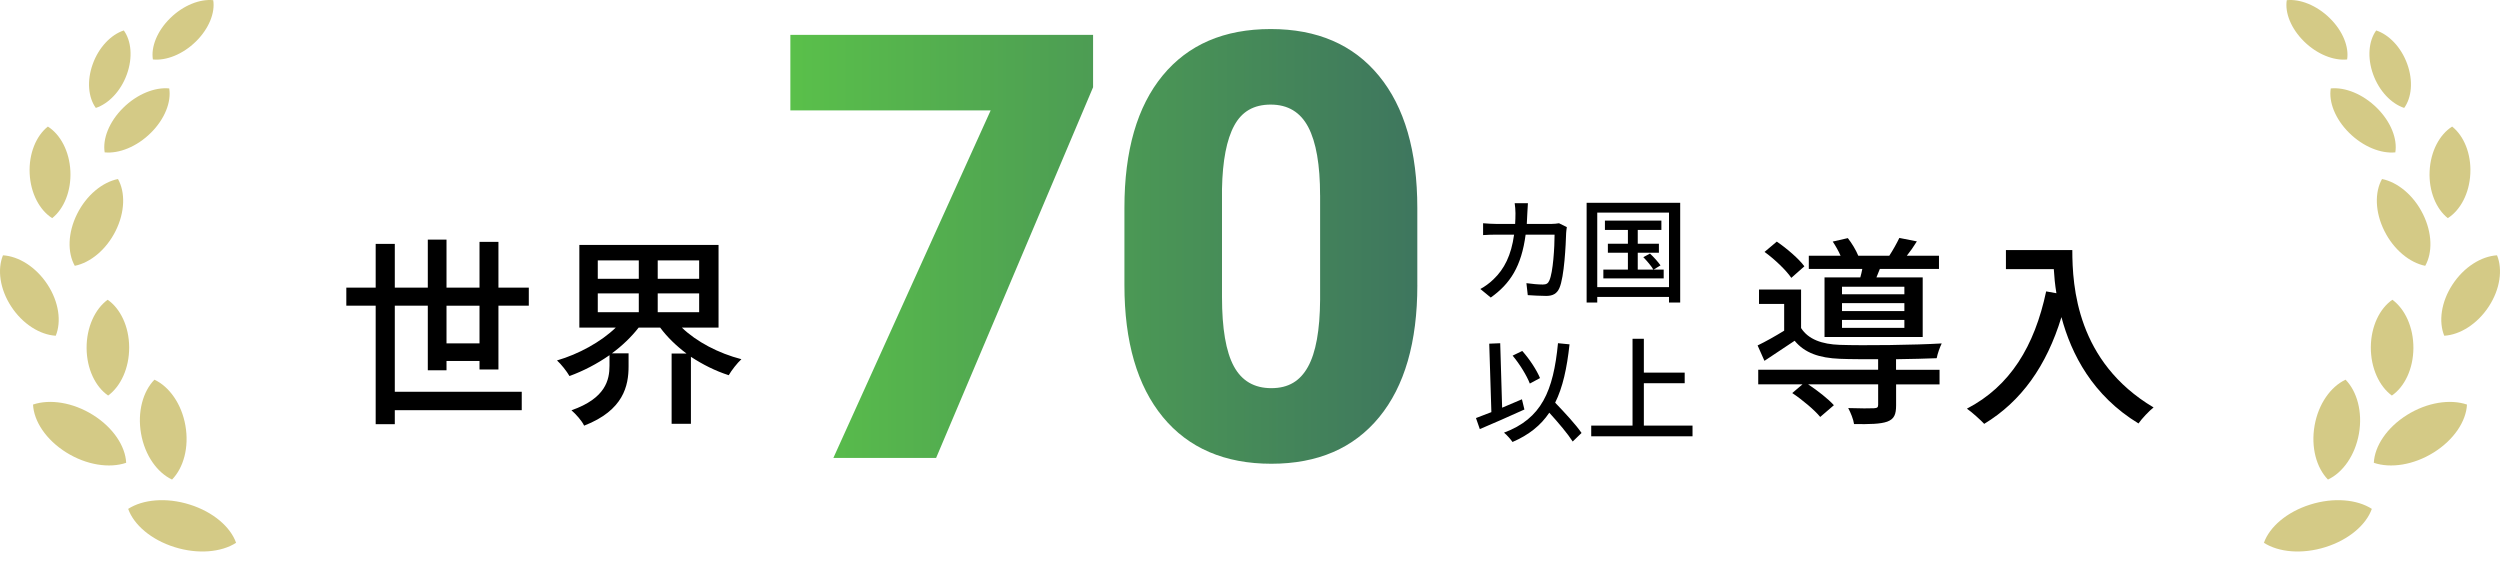
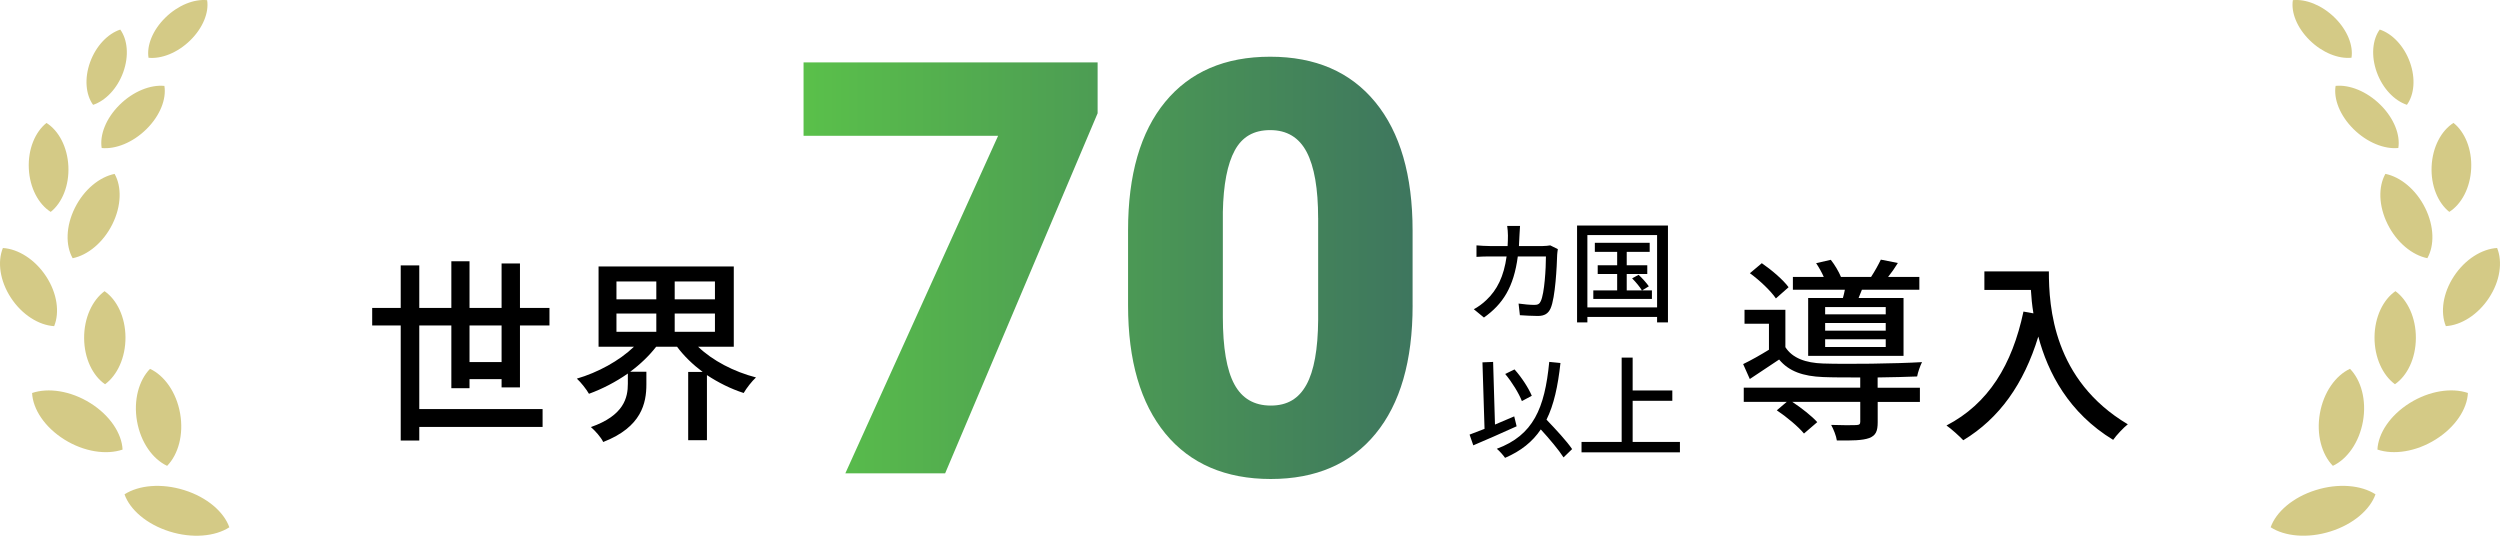
- <svg xmlns="http://www.w3.org/2000/svg" width="272" height="61" viewBox="0 0 272 61" fill="none">
-   <path d="M52.171 40.2V39.273H48.58V40.286H46.545V33.257H42.954V42.624H56.765V44.628H42.954V46.151H40.874V33.257H37.68V31.294H40.874V26.535H42.954V31.294H46.545V26.07H48.58V31.294H52.171V26.315H54.23V31.294H57.534V33.257H54.23V40.2H52.171ZM52.171 37.359V33.261H48.58V37.359H52.171Z" fill="black" />
-   <path d="M74.187 35.644C75.784 37.187 78.192 38.444 80.665 39.081C80.206 39.501 79.591 40.293 79.286 40.823C77.843 40.362 76.441 39.656 75.172 38.819V46.113H73.072V38.464H74.693C73.599 37.648 72.593 36.68 71.827 35.644H69.484C68.697 36.656 67.688 37.627 66.573 38.444H68.389V39.855C68.389 41.949 67.863 44.639 63.553 46.312C63.314 45.782 62.633 45.035 62.175 44.639C65.896 43.337 66.313 41.333 66.313 39.79V38.643C64.956 39.59 63.468 40.362 61.959 40.913C61.652 40.382 61.063 39.635 60.602 39.215C62.944 38.533 65.373 37.211 66.994 35.644H63.033V26.652H78.178V35.644H74.194H74.187ZM65.038 30.334H69.501V28.329H65.038V30.334ZM65.038 33.97H69.501V31.921H65.038V33.97ZM76.068 28.329H71.56V30.334H76.068V28.329ZM76.068 31.921H71.56V33.97H76.068V31.921Z" fill="black" />
-   <path d="M170.472 24.706C170.435 24.916 170.411 25.178 170.397 25.34C170.36 26.59 170.199 30.137 169.658 31.352C169.398 31.924 168.981 32.196 168.229 32.196C167.565 32.196 166.836 32.148 166.221 32.11L166.074 30.808C166.703 30.894 167.353 30.956 167.859 30.956C168.229 30.956 168.427 30.846 168.56 30.536C168.978 29.668 169.138 26.865 169.138 25.529H165.988C165.533 28.976 164.312 30.87 162.195 32.372L161.062 31.442C161.507 31.208 162.048 30.822 162.479 30.402C163.672 29.272 164.425 27.774 164.733 25.529H162.862C162.407 25.529 161.829 25.543 161.36 25.577V24.289C161.829 24.327 162.383 24.365 162.862 24.365H164.846C164.87 23.993 164.883 23.597 164.883 23.187C164.883 22.901 164.846 22.395 164.798 22.109H166.238C166.214 22.395 166.19 22.853 166.176 23.149C166.163 23.57 166.139 23.979 166.115 24.365H168.772C169.094 24.365 169.374 24.327 169.621 24.289L170.469 24.709L170.472 24.706Z" fill="black" />
-   <path d="M182.805 22.066V32.914H181.587V32.308H173.781V32.914H172.625V22.066H182.808H182.805ZM181.587 31.24V23.134H173.781V31.24H181.587ZM181.009 29.333V30.287H174.445V29.333H177.116V27.497H174.937V26.519H177.116V25.018H174.616V24.002H180.759V25.018H178.187V26.519H180.489V27.497H178.187V29.333H179.887C179.664 28.947 179.196 28.389 178.792 27.983L179.517 27.587C179.935 27.972 180.427 28.53 180.663 28.875L179.911 29.333H181.005H181.009Z" fill="black" />
-   <path d="M165.854 44.554C164.177 45.322 162.368 46.104 161.003 46.686L160.586 45.484C161.055 45.312 161.633 45.088 162.262 44.84L162.029 37.392L163.223 37.343L163.432 44.358C164.147 44.062 164.872 43.752 165.587 43.442L165.857 44.558L165.854 44.554ZM171.111 48.039C170.581 47.209 169.548 45.98 168.563 44.902C167.639 46.28 166.346 47.32 164.561 48.088C164.4 47.84 163.931 47.306 163.637 47.072C167.725 45.546 169.004 42.56 169.51 37.34L170.765 37.464C170.482 40.067 170.027 42.151 169.202 43.811C170.249 44.902 171.48 46.228 172.072 47.106L171.111 48.036V48.039ZM166.445 41.731C166.124 40.887 165.337 39.599 164.574 38.693L165.621 38.184C166.421 39.075 167.198 40.277 167.554 41.135L166.445 41.731Z" fill="black" />
-   <path d="M184.146 46.305V47.469H173.125V46.305H177.62V36.859H178.851V40.541H183.294V41.694H178.851V46.305H184.146Z" fill="black" />
-   <path d="M118.93 9.486L101.849 49.822H90.671L107.783 12.014H85.992V3.794H118.927V9.483L118.93 9.486ZM154.207 31.013C154.207 37.229 152.822 42.026 150.048 45.397C147.274 48.769 143.365 50.456 138.32 50.456C133.275 50.456 129.297 48.758 126.513 45.366C123.729 41.974 122.337 37.191 122.337 31.013V22.603C122.337 16.387 123.722 11.59 126.496 8.219C129.27 4.848 133.189 3.16 138.255 3.16C143.321 3.16 147.244 4.858 150.028 8.25C152.812 11.642 154.204 16.439 154.204 22.634V31.013H154.207ZM143.625 21.243C143.625 17.934 143.197 15.464 142.339 13.829C141.48 12.196 140.119 11.38 138.258 11.38C136.398 11.38 135.112 12.138 134.287 13.657C133.46 15.175 133.015 17.472 132.953 20.547V32.308C132.953 35.744 133.381 38.255 134.24 39.846C135.098 41.437 136.459 42.232 138.32 42.232C140.181 42.232 141.45 41.458 142.308 39.908C143.167 38.358 143.604 35.93 143.628 32.621V21.24L143.625 21.243Z" fill="url(#paint0_linear_2620_21742)" />
-   <path d="M206.296 40.233H211.023V41.821H206.296V44.09C206.296 45.082 206.098 45.588 205.332 45.874C204.586 46.139 203.451 46.16 201.72 46.139C201.655 45.633 201.347 44.882 201.084 44.397C202.332 44.441 203.557 44.441 203.885 44.417C204.234 44.397 204.343 44.328 204.343 44.042V41.817H196.726C197.756 42.499 198.915 43.405 199.527 44.087L198.04 45.364C197.427 44.614 196.09 43.491 194.996 42.764L196.111 41.817H191.295V40.23H204.34V39.083C202.743 39.083 201.231 39.083 200.181 39.038C197.927 38.949 196.35 38.398 195.256 37.075C194.206 37.781 193.132 38.487 191.972 39.259L191.227 37.585C192.102 37.165 193.152 36.572 194.117 35.977V33.067H191.38V31.503H195.957V35.691C196.743 36.924 198.235 37.454 200.16 37.52C202.722 37.609 208.369 37.54 211.259 37.365C211.061 37.761 210.801 38.487 210.712 38.973C209.573 39.017 207.955 39.062 206.289 39.083V40.23L206.296 40.233ZM194.893 30.229C194.325 29.392 193.077 28.201 191.982 27.409L193.316 26.286C194.411 27.037 195.724 28.16 196.316 28.976L194.893 30.233V30.229ZM202.4 30.184C202.489 29.899 202.554 29.568 202.619 29.258H196.798V27.826H200.256C200.037 27.319 199.709 26.744 199.401 26.283L201.043 25.907C201.48 26.458 201.939 27.23 202.182 27.826H205.554C205.947 27.23 206.385 26.438 206.648 25.887L208.554 26.262C208.205 26.834 207.832 27.364 207.459 27.826H210.961V29.258H204.528C204.398 29.589 204.265 29.899 204.155 30.184H209.19V36.662H198.508V30.184H202.404H202.4ZM207.196 31.197H200.41V32.013H207.196V31.197ZM207.196 32.981H200.41V33.842H207.196V32.981ZM207.196 34.809H200.41V35.67H207.196V34.809Z" fill="black" />
-   <path d="M225.468 27.207C225.468 31.195 225.971 39.374 234.309 44.329C233.851 44.68 233.017 45.562 232.668 46.072C227.698 43.051 225.359 38.557 224.285 34.501C222.663 39.811 219.927 43.668 215.881 46.116C215.488 45.696 214.547 44.839 214 44.463C218.706 42.018 221.354 37.676 222.622 31.704L223.737 31.904C223.583 30.978 223.498 30.076 223.454 29.28H218.245V27.207H225.468Z" fill="black" />
-   <path d="M20.65 54.899C18.096 54.092 15.542 54.336 13.945 55.365C14.551 57.084 16.427 58.72 18.982 59.523C21.536 60.328 24.09 60.086 25.686 59.056C25.081 57.338 23.204 55.7 20.65 54.899Z" fill="#D4CA86" />
-   <path d="M18.719 52.176C19.971 50.891 20.589 48.663 20.172 46.298C19.756 43.934 18.416 42.065 16.802 41.309C15.551 42.592 14.931 44.822 15.348 47.186C15.765 49.549 17.106 51.422 18.719 52.176Z" fill="#D4CA86" />
-   <path d="M10.117 45.146C7.912 43.766 5.409 43.399 3.594 44.016C3.68 45.821 5 47.844 7.205 49.224C9.41 50.604 11.912 50.971 13.728 50.353C13.642 48.547 12.322 46.527 10.117 45.146Z" fill="#D4CA86" />
-   <path d="M11.71 32.613C10.34 33.616 9.409 35.603 9.422 37.871C9.434 40.139 10.385 42.088 11.766 43.036C13.136 42.031 14.066 40.046 14.054 37.777C14.041 35.51 13.09 33.562 11.71 32.613Z" fill="#D4CA86" />
-   <path d="M8.137 28.921C9.823 28.581 11.562 27.172 12.584 25.116C13.609 23.06 13.642 20.905 12.835 19.477C11.148 19.818 9.408 21.226 8.386 23.285C7.363 25.338 7.328 27.494 8.137 28.921Z" fill="#D4CA86" />
-   <path d="M5.679 23.734C6.95 22.725 7.761 20.793 7.658 18.624C7.556 16.455 6.568 14.628 5.207 13.77C3.936 14.778 3.124 16.708 3.228 18.878C3.328 21.046 4.318 22.875 5.679 23.734Z" fill="#D4CA86" />
-   <path d="M18.412 9.621C16.858 9.467 14.92 10.229 13.391 11.744C11.862 13.259 11.15 15.122 11.389 16.578C12.944 16.732 14.882 15.97 16.41 14.455C17.939 12.941 18.652 11.079 18.412 9.621Z" fill="#D4CA86" />
-   <path d="M13.802 8.09C14.464 6.254 14.285 4.436 13.469 3.312C12.082 3.769 10.755 5.13 10.092 6.966C9.429 8.8 9.609 10.619 10.426 11.743C11.812 11.284 13.139 9.925 13.802 8.09Z" fill="#D4CA86" />
-   <path d="M21.315 4.513C22.745 3.108 23.417 1.378 23.199 0.019C21.754 -0.128 19.948 0.572 18.517 1.978C17.088 3.381 16.417 5.113 16.634 6.469C18.08 6.618 19.886 5.918 21.315 4.513Z" fill="#D4CA86" />
-   <path d="M5.162 30.948C3.911 29.042 2.031 27.882 0.324 27.777C-0.307 29.314 -0.022 31.455 1.227 33.359C2.476 35.265 4.357 36.426 6.065 36.529C6.694 34.992 6.411 32.852 5.162 30.948Z" fill="#D4CA86" />
-   <path d="M251.35 54.899C253.904 54.092 256.458 54.336 258.055 55.365C257.449 57.084 255.573 58.72 253.018 59.523C250.464 60.328 247.91 60.086 246.314 59.056C246.919 57.338 248.796 55.7 251.35 54.899Z" fill="#D4CA86" />
-   <path d="M253.281 52.176C252.029 50.891 251.411 48.663 251.828 46.298C252.244 43.934 253.584 42.065 255.198 41.309C256.449 42.592 257.069 44.822 256.652 47.186C256.235 49.549 254.894 51.422 253.281 52.176Z" fill="#D4CA86" />
-   <path d="M261.883 45.146C264.088 43.766 266.591 43.399 268.406 44.016C268.32 45.821 267 47.844 264.795 49.224C262.59 50.604 260.087 50.971 258.272 50.353C258.358 48.547 259.678 46.527 261.883 45.146Z" fill="#D4CA86" />
-   <path d="M260.29 32.613C261.66 33.616 262.591 35.603 262.578 37.871C262.566 40.139 261.615 42.088 260.234 43.036C258.864 42.031 257.934 40.046 257.946 37.777C257.959 35.51 258.91 33.562 260.29 32.613Z" fill="#D4CA86" />
-   <path d="M263.863 28.921C262.177 28.581 260.438 27.172 259.416 25.116C258.391 23.06 258.358 20.905 259.164 19.477C260.852 19.818 262.592 21.226 263.614 23.285C264.637 25.338 264.672 27.494 263.863 28.921Z" fill="#D4CA86" />
-   <path d="M266.321 23.734C265.05 22.725 264.239 20.793 264.342 18.624C264.444 16.455 265.432 14.628 266.793 13.77C268.064 14.778 268.876 16.708 268.772 18.878C268.672 21.046 267.682 22.875 266.321 23.734Z" fill="#D4CA86" />
-   <path d="M253.588 9.621C255.142 9.467 257.08 10.229 258.609 11.744C260.138 13.259 260.85 15.122 260.611 16.578C259.055 16.732 257.119 15.97 255.59 14.455C254.061 12.941 253.348 11.079 253.588 9.621Z" fill="#D4CA86" />
-   <path d="M258.198 8.09C257.536 6.254 257.715 4.436 258.531 3.312C259.918 3.769 261.245 5.13 261.908 6.966C262.571 8.8 262.391 10.619 261.574 11.743C260.188 11.284 258.861 9.925 258.198 8.09Z" fill="#D4CA86" />
-   <path d="M250.685 4.513C249.255 3.108 248.583 1.378 248.801 0.019C250.246 -0.128 252.052 0.572 253.483 1.978C254.912 3.381 255.583 5.113 255.367 6.469C253.92 6.618 252.114 5.918 250.685 4.513Z" fill="#D4CA86" />
-   <path d="M266.838 30.948C268.089 29.042 269.969 27.882 271.676 27.777C272.307 29.314 272.022 31.455 270.773 33.359C269.524 35.265 267.643 36.426 265.935 36.529C265.306 34.992 265.589 32.852 266.838 30.948Z" fill="#D4CA86" />
-   <defs>
-     <linearGradient id="paint0_linear_2620_21742" x1="85.996" y1="26.808" x2="154.207" y2="26.808" gradientUnits="userSpaceOnUse">
-       <stop stop-color="#5AC04A" />
-       <stop offset="1" stop-color="#3E765E" />
-     </linearGradient>
-   </defs>
+ <svg xmlns="http://www.w3.org/2000/svg" clip-rule="evenodd" fill-rule="evenodd" height="60" stroke-linejoin="round" stroke-miterlimit="2" viewBox="0 0 280 60" width="280">
+   <linearGradient id="a" gradientUnits="userSpaceOnUse" x1="90.001" x2="158.213" y1="30" y2="30">
+     <stop offset="0" stop-color="#5ac04a" />
+     <stop offset="1" stop-color="#3e765e" />
+   </linearGradient>
+   <path d="m56.177 43.392v-.927h-3.591v1.013h-2.035v-7.029h-3.592v9.367h13.811v2.004h-13.811v1.522h-2.079v-12.893h-3.195v-1.963h3.195v-4.759h2.079v4.759h3.592v-5.224h2.035v5.224h3.591v-4.979h2.059v4.979h3.304v1.963h-3.304v6.943zm0-2.841v-4.098h-3.591v4.098zm22.015-1.715c1.598 1.543 4.005 2.8 6.478 3.437-.458.42-1.074 1.212-1.378 1.742-1.443-.461-2.846-1.167-4.115-2.004v7.294h-2.1v-7.649h1.622c-1.095-.816-2.1-1.784-2.867-2.82h-2.342c-.787 1.012-1.796 1.983-2.911 2.8h1.816v1.411c0 2.094-.527 4.784-4.836 6.457-.24-.53-.92-1.277-1.378-1.673 3.721-1.302 4.138-3.306 4.138-4.849v-1.147c-1.358.947-2.846 1.719-4.354 2.27-.308-.531-.896-1.278-1.358-1.698 2.343-.682 4.771-2.004 6.393-3.571h-3.961v-8.992h15.145v8.992zm1.882-7.315h-4.508v2.005h4.508zm-11.031 2.005h4.464v-2.005h-4.464zm11.031 1.587h-4.508v2.049h4.508zm-11.031 2.049h4.464v-2.049h-4.464z" />
+   <path d="m174.478 27.898c-.037.21-.061.472-.075.634-.037 1.25-.198 4.797-.739 6.012-.26.572-.677.844-1.429.844-.664 0-1.393-.048-2.008-.086l-.147-1.302c.629.086 1.279.148 1.785.148.37 0 .568-.11.701-.42.418-.868.578-3.671.578-5.007h-3.15c-.455 3.447-1.676 5.341-3.793 6.843l-1.133-.93c.445-.234.986-.62 1.417-1.04 1.193-1.13 1.946-2.628 2.254-4.873h-1.871c-.455 0-1.033.014-1.502.048v-1.288c.469.038 1.023.076 1.502.076h1.984c.024-.372.037-.768.037-1.178 0-.286-.037-.792-.085-1.078h1.44c-.024.286-.048.744-.062 1.04-.013.42-.037.83-.061 1.216h2.657c.322 0 .602-.038.849-.076l.848.42zm12.333-2.64v10.848h-1.218v-.606h-7.806v.606h-1.156v-10.848zm-1.218 9.174v-8.106h-7.806v8.106zm-.578-1.907v.953h-6.564v-.953h2.671v-1.836h-2.179v-.978h2.179v-1.501h-2.5v-1.016h6.143v1.016h-2.572v1.501h2.302v.978h-2.302v1.836h1.7c-.223-.386-.691-.944-1.095-1.35l.725-.396c.418.385.91.943 1.146 1.288l-.752.458zm-15.155 15.221c-1.677.768-3.486 1.55-4.851 2.132l-.417-1.202c.469-.172 1.047-.396 1.676-.644l-.233-7.449 1.194-.048.209 7.015c.715-.296 1.44-.606 2.155-.916l.27 1.116zm5.257 3.485c-.53-.83-1.563-2.059-2.548-3.137-.924 1.378-2.217 2.418-4.002 3.186-.161-.248-.63-.782-.924-1.016 4.088-1.526 5.367-4.512 5.873-9.732l1.255.124c-.283 2.603-.738 4.687-1.563 6.347 1.047 1.091 2.278 2.417 2.87 3.295l-.961.93zm-4.666-6.308c-.321-.844-1.108-2.132-1.871-3.038l1.047-.51c.8.892 1.577 2.094 1.933 2.952zm17.701 4.574v1.164h-11.021v-1.164h4.495v-9.446h1.231v3.682h4.443v1.153h-4.443v4.611z" />
+   <path d="m122.936 12.678-17.081 40.336h-11.178l17.112-37.808h-21.791v-8.22h32.935v5.689zm35.277 21.527c0 6.216-1.385 11.013-4.159 14.384s-6.683 5.059-11.728 5.059-9.023-1.698-11.807-5.09-4.176-8.175-4.176-14.353v-8.41c0-6.216 1.385-11.013 4.159-14.384s6.693-5.059 11.759-5.059 8.989 1.698 11.773 5.09 4.176 8.189 4.176 14.384v8.379zm-10.582-9.77c0-3.309-.428-5.779-1.286-7.414-.859-1.633-2.22-2.449-4.081-2.449-1.86 0-3.146.758-3.971 2.277-.827 1.518-1.272 3.815-1.334 6.89v11.761c0 3.436.428 5.947 1.287 7.538.858 1.591 2.219 2.386 4.08 2.386s3.13-.775 3.988-2.324c.859-1.55 1.296-3.978 1.32-7.287v-11.381z" fill="url(#a)" fill-rule="nonzero" />
+   <path d="m206.406 33.376c.089-.285.154-.616.219-.926h-5.821v-1.433h3.458c-.219-.506-.547-1.081-.855-1.542l1.642-.376c.437.551.896 1.323 1.139 1.918h3.372c.393-.595.831-1.387 1.094-1.938l1.906.375c-.349.572-.722 1.102-1.095 1.563h3.502v1.433h-6.433c-.13.331-.263.641-.373.926h5.035v6.478h-10.682v-6.478zm4.796 4.625h-6.786v.861h6.786zm0-1.828h-6.786v.861h6.786zm0-1.784h-6.786v.816h6.786zm-.9 9.036h4.727v1.588h-4.727v2.269c0 .992-.198 1.498-.964 1.784-.746.265-1.881.286-3.612.265-.065-.506-.373-1.257-.636-1.742 1.248.044 2.473.044 2.801.02.349-.02.458-.089.458-.375v-2.225h-7.617c1.03.682 2.189 1.588 2.801 2.27l-1.487 1.277c-.613-.75-1.95-1.873-3.044-2.6l1.115-.947h-4.816v-1.587h13.045v-1.147c-1.597 0-3.109 0-4.159-.045-2.254-.089-3.831-.64-4.925-1.963-1.05.706-2.124 1.412-3.284 2.184l-.745-1.674c.875-.42 1.925-1.013 2.89-1.608v-2.91h-2.737v-1.564h4.577v4.188c.786 1.233 2.278 1.763 4.203 1.828 2.562.09 8.209.021 11.099-.154-.198.396-.458 1.122-.547 1.608-1.139.044-2.757.089-4.423.11v1.147zm-11.403-10.004c-.568-.837-1.816-2.028-2.911-2.82l1.334-1.123c1.095.751 2.408 1.874 3 2.69l-1.423 1.257zm30.575-3.022c0 3.988.503 12.167 8.841 17.122-.458.351-1.292 1.233-1.641 1.743-4.97-3.021-7.309-7.515-8.383-11.571-1.622 5.31-4.358 9.167-8.404 11.615-.393-.42-1.334-1.277-1.881-1.653 4.706-2.445 7.354-6.787 8.622-12.759l1.115.2c-.154-.926-.239-1.828-.283-2.624h-5.209v-2.073z" />
+   <g fill="#d4ca86">
+     <path d="m20.65 54.899c2.554.801 4.431 2.439 5.036 4.157-1.596 1.03-4.15 1.272-6.704.467-2.555-.803-4.431-2.439-5.037-4.158 1.597-1.029 4.151-1.273 6.705-.466zm-1.931-2.723c-1.613-.754-2.954-2.627-3.371-4.99-.417-2.364.203-4.594 1.454-5.877 1.614.756 2.954 2.625 3.37 4.989.417 2.365-.201 4.593-1.453 5.878zm-8.602-7.03c2.205 1.381 3.525 3.401 3.611 5.207-1.815.618-4.318.251-6.523-1.129s-3.525-3.403-3.611-5.208c1.815-.617 4.318-.25 6.523 1.13zm1.593-12.533c1.38.949 2.331 2.897 2.344 5.164.012 2.269-.918 4.254-2.288 5.259-1.381-.948-2.332-2.896-2.344-5.165-.013-2.268.918-4.255 2.288-5.258zm-3.573-3.692c-.809-1.427-.774-3.583.249-5.636 1.022-2.059 2.762-3.467 4.45-3.808.806 1.428.773 3.583-.252 5.639-1.022 2.056-2.761 3.465-4.447 3.805zm-2.458-5.187c-1.361-.859-2.351-2.688-2.451-4.856-.104-2.17.708-4.1 1.979-5.108 1.361.858 2.349 2.685 2.451 4.854.103 2.169-.708 4.101-1.979 5.11zm12.733-14.113c.24 1.458-.473 3.32-2.002 4.834-1.528 1.515-3.465 2.277-5.021 2.123-.239-1.456.473-3.319 2.002-4.834s3.467-2.277 5.021-2.123zm-4.61-1.531c-.663 1.835-1.99 3.194-3.376 3.653-.817-1.124-.997-2.943-.334-4.777.663-1.836 1.99-3.197 3.377-3.653.816 1.123.995 2.941.333 4.777zm7.513-3.577c-1.429 1.405-3.235 2.105-4.681 1.956-.217-1.356.454-3.088 1.883-4.491 1.431-1.406 3.237-2.106 4.682-1.959.218 1.359-.454 3.089-1.884 4.494zm-16.153 26.435c1.249 1.904 1.532 4.044.903 5.581-1.708-.103-3.589-1.264-4.838-3.17-1.249-1.904-1.534-4.045-.903-5.582 1.707.105 3.587 1.265 4.838 3.171z" />
+     <path d="m259.35 54.896c2.554-.807 5.108-.563 6.705.466-.606 1.719-2.482 3.354-5.037 4.158-2.554.805-5.108.563-6.704-.467.605-1.718 2.482-3.357 5.036-4.157zm1.931-2.723c-1.252-1.285-1.87-3.513-1.453-5.878.416-2.364 1.756-4.233 3.37-4.99 1.251 1.284 1.871 3.513 1.454 5.878-.417 2.363-1.758 4.235-3.371 4.99zm8.602-7.03c2.205-1.38 4.708-1.747 6.523-1.131-.086 1.806-1.406 3.828-3.611 5.209-2.205 1.379-4.708 1.746-6.523 1.129.086-1.807 1.406-3.826 3.611-5.207zm-1.593-12.533c1.37 1.003 2.301 2.99 2.288 5.258-.012 2.268-.963 4.217-2.344 5.165-1.37-1.005-2.3-2.99-2.288-5.259.013-2.267.964-4.215 2.344-5.164zm3.573-3.692c-1.686-.34-3.425-1.749-4.447-3.806-1.025-2.056-1.058-4.21-.252-5.639 1.688.341 3.428 1.75 4.45 3.808 1.023 2.054 1.058 4.209.249 5.637zm2.458-5.187c-1.271-1.01-2.082-2.941-1.979-5.11.102-2.169 1.09-3.996 2.451-4.855 1.271 1.009 2.083 2.939 1.979 5.109-.1 2.168-1.09 3.997-2.451 4.856zm-12.733-14.113c1.554-.154 3.492.608 5.021 2.123s2.241 3.378 2.002 4.834c-1.556.154-3.492-.608-5.021-2.123s-2.242-3.376-2.002-4.834zm4.61-1.532c-.662-1.835-.483-3.653.333-4.777 1.387.456 2.714 1.817 3.377 3.654.663 1.834.483 3.653-.334 4.776-1.386-.458-2.713-1.817-3.376-3.653zm-7.513-3.577c-1.43-1.404-2.102-3.134-1.884-4.493 1.445-.147 3.251.553 4.682 1.958 1.429 1.403 2.1 3.136 1.884 4.491-1.447.15-3.253-.55-4.682-1.956zm16.153 26.436c1.251-1.907 3.131-3.067 4.838-3.171.631 1.537.346 3.678-.903 5.582-1.249 1.906-3.13 3.067-4.838 3.17-.629-1.538-.346-3.678.903-5.581z" />
+   </g>
</svg>
